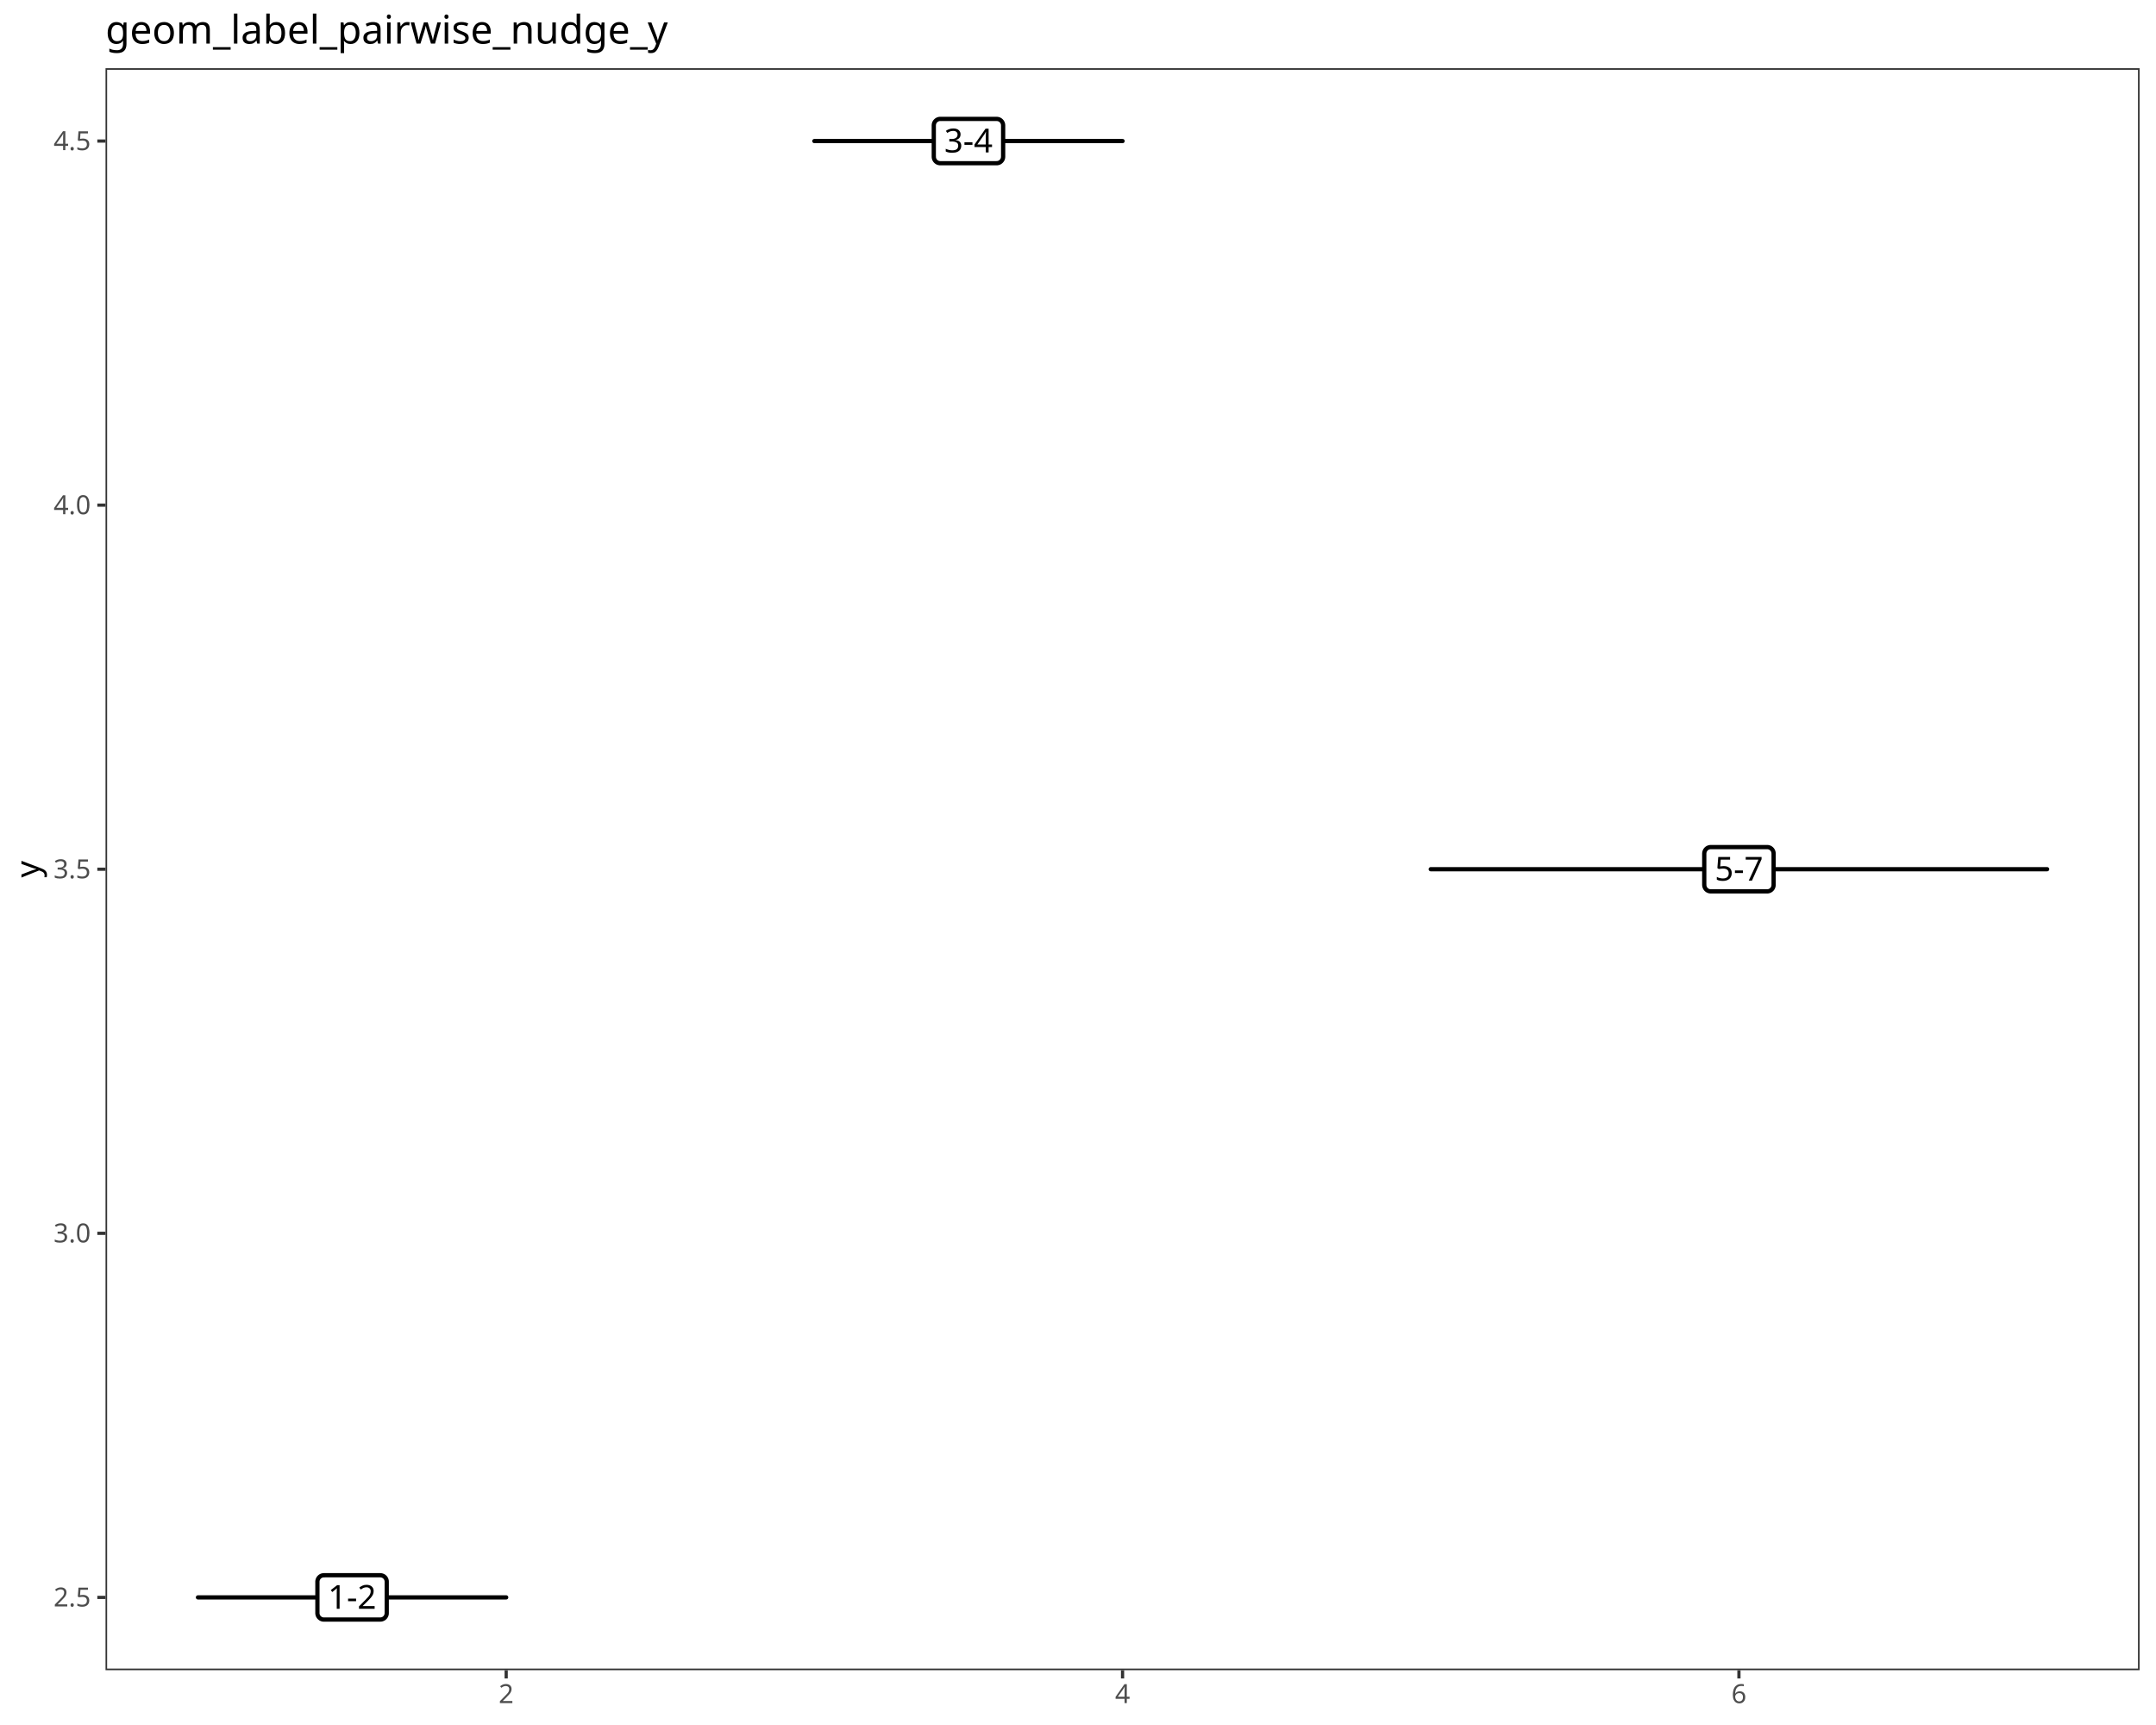
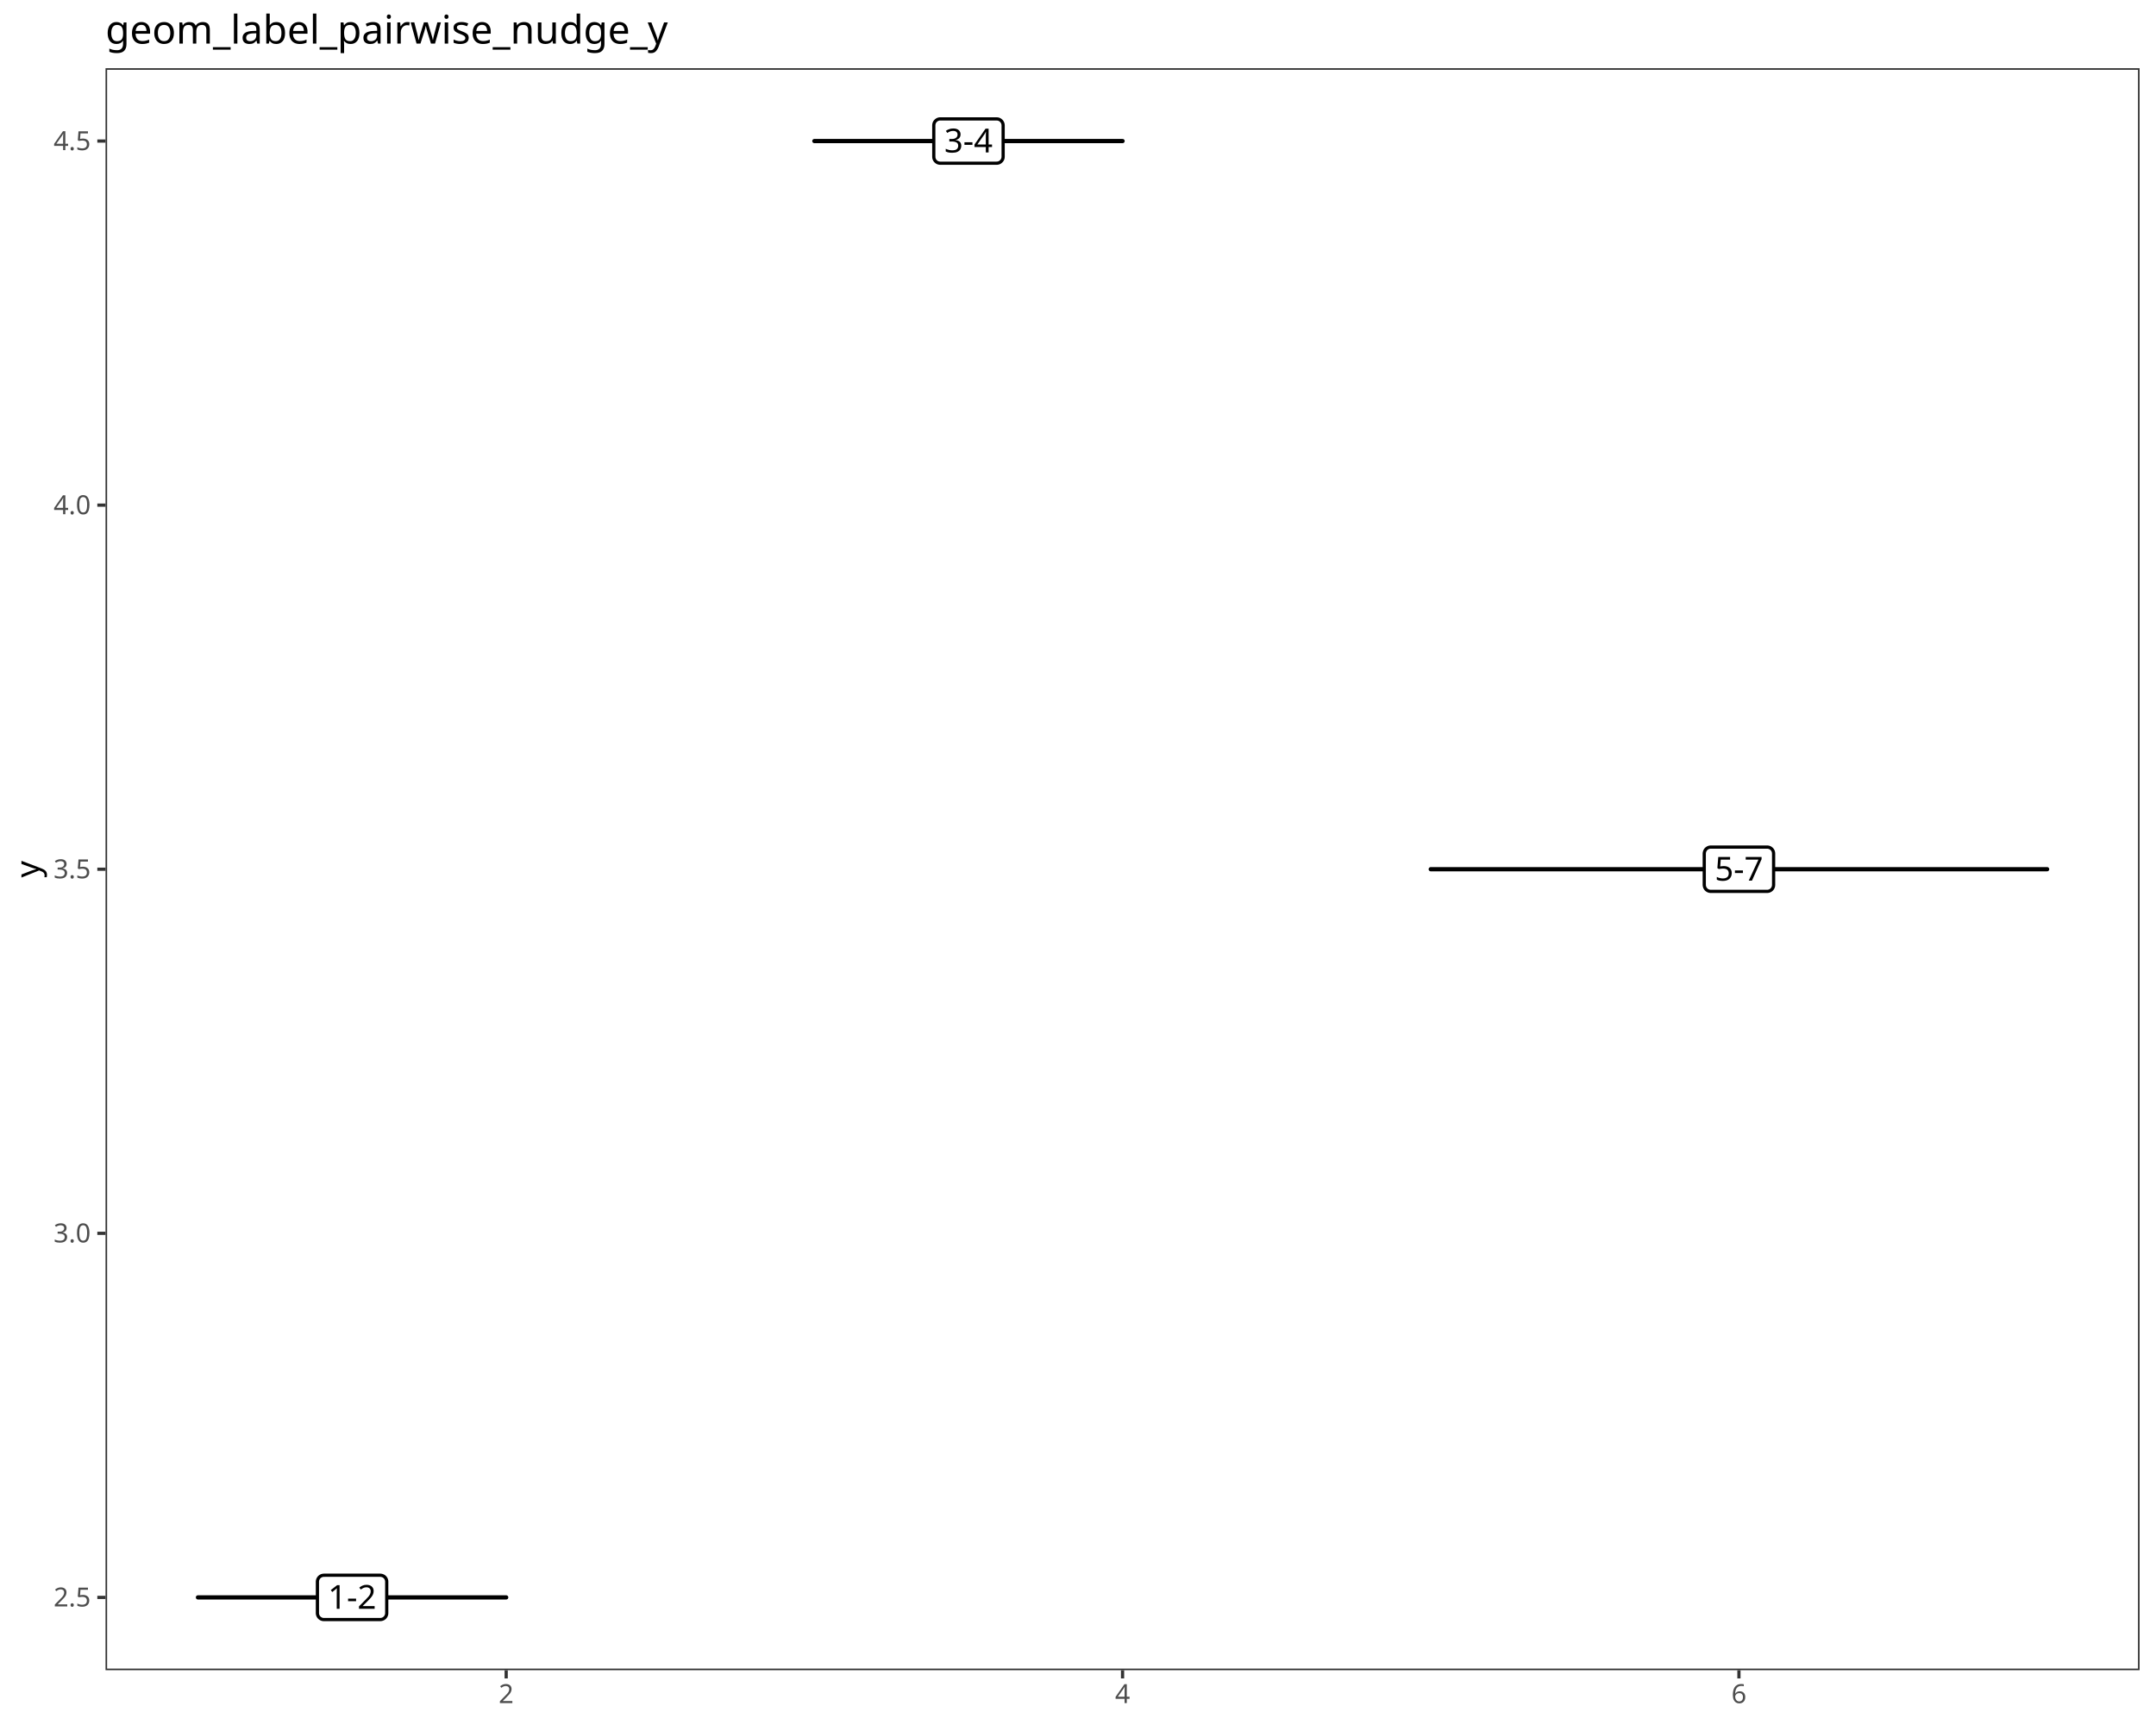
<svg xmlns="http://www.w3.org/2000/svg" class="svglite" data-engine-version="2.0" width="720.00pt" height="576.00pt" viewBox="0 0 720.00 576.00">
  <defs>
    <style type="text/css">
    .svglite line, .svglite polyline, .svglite polygon, .svglite path, .svglite rect, .svglite circle {
      fill: none;
      stroke: #000000;
      stroke-linecap: round;
      stroke-linejoin: round;
      stroke-miterlimit: 10.00;
    }
  </style>
  </defs>
  <rect width="100%" height="100%" style="stroke: none; fill: #FFFFFF;" />
  <defs>
    <clipPath id="cpMC4wMHw3MjAuMDB8MC4wMHw1NzYuMDA=">
      <rect x="0.00" y="0.00" width="720.00" height="576.00" />
    </clipPath>
  </defs>
  <g clip-path="url(#cpMC4wMHw3MjAuMDB8MC4wMHw1NzYuMDA=)">
    <rect x="0.00" y="0.00" width="720.00" height="576.00" style="stroke-width: 1.07; stroke: #FFFFFF; fill: #FFFFFF;" />
  </g>
  <defs>
    <clipPath id="cpMzUuMjR8NzE0LjUyfDIyLjc4fDU1Ny43MQ==">
      <rect x="35.24" y="22.78" width="679.28" height="534.92" />
    </clipPath>
  </defs>
  <g clip-path="url(#cpMzUuMjR8NzE0LjUyfDIyLjc4fDU1Ny43MQ==)">
    <rect x="35.24" y="22.78" width="679.28" height="534.92" style="stroke-width: 1.07; stroke: none; fill: #FFFFFF;" />
    <line x1="66.11" y1="533.39" x2="169.04" y2="533.39" style="stroke-width: 1.42;" />
-     <polygon points="108.16,540.79 126.99,540.79 126.91,540.79 127.25,540.77 127.59,540.70 127.92,540.58 128.22,540.41 128.49,540.19 128.72,539.93 128.91,539.63 129.04,539.31 129.13,538.98 129.15,538.63 129.15,538.63 129.15,528.15 129.15,528.15 129.13,527.81 129.04,527.47 128.91,527.15 128.72,526.85 128.49,526.59 128.22,526.37 127.92,526.20 127.59,526.08 127.25,526.01 126.99,525.99 108.16,525.99 108.42,526.01 108.07,525.99 107.73,526.04 107.39,526.13 107.08,526.28 106.79,526.48 106.54,526.72 106.33,527.00 106.17,527.31 106.06,527.64 106.00,527.98 106.00,528.15 106.00,538.63 106.00,538.46 106.00,538.80 106.06,539.15 106.17,539.48 106.33,539.78 106.54,540.06 106.79,540.30 107.08,540.50 107.39,540.65 107.73,540.75 108.07,540.79 " style="stroke-width: 1.42; fill: #FFFFFF;" />
+     <polygon points="108.16,540.79 126.99,540.79 126.91,540.79 127.25,540.77 127.59,540.70 127.92,540.58 128.22,540.41 128.49,540.19 128.72,539.93 128.91,539.63 129.04,539.31 129.13,538.98 129.15,538.63 129.15,538.63 129.15,528.15 129.15,528.15 129.13,527.81 129.04,527.47 128.91,527.15 128.72,526.85 128.49,526.59 128.22,526.37 127.92,526.20 127.59,526.08 127.25,526.01 126.99,525.99 108.16,525.99 108.42,526.01 108.07,525.99 107.73,526.04 107.39,526.13 107.08,526.28 106.79,526.48 106.54,526.72 106.33,527.00 106.17,527.31 106.06,527.64 106.00,527.98 106.00,528.15 106.00,538.63 106.00,538.46 106.00,538.80 106.06,539.15 106.17,539.48 106.33,539.78 106.54,540.06 106.79,540.30 107.08,540.50 107.39,540.65 107.73,540.75 108.07,540.79 " style="stroke-width: 1.07; fill: #FFFFFF;" />
    <text x="117.58" y="537.19" text-anchor="middle" style="font-size: 11.04px; font-family: sans;" textLength="15.96px" lengthAdjust="spacingAndGlyphs">1-2</text>
    <line x1="271.96" y1="47.10" x2="374.88" y2="47.10" style="stroke-width: 1.42;" />
-     <polygon points="314.00,54.50 332.84,54.50 332.75,54.50 333.10,54.48 333.44,54.41 333.76,54.29 334.06,54.11 334.33,53.89 334.56,53.63 334.75,53.34 334.89,53.02 334.97,52.68 335.00,52.34 335.00,52.34 335.00,41.86 335.00,41.86 334.97,41.51 334.89,41.18 334.75,40.86 334.56,40.56 334.33,40.30 334.06,40.08 333.76,39.91 333.44,39.78 333.10,39.72 332.84,39.70 314.00,39.70 314.26,39.72 313.91,39.70 313.57,39.74 313.23,39.84 312.92,39.99 312.63,40.19 312.38,40.43 312.17,40.70 312.01,41.01 311.90,41.34 311.85,41.69 311.84,41.86 311.84,52.34 311.85,52.16 311.85,52.51 311.90,52.85 312.01,53.18 312.17,53.49 312.38,53.77 312.63,54.01 312.92,54.21 313.23,54.36 313.57,54.45 313.91,54.50 " style="stroke-width: 1.42; fill: #FFFFFF;" />
+     <polygon points="314.00,54.50 332.84,54.50 332.75,54.50 333.10,54.48 333.44,54.41 333.76,54.29 334.06,54.11 334.33,53.89 334.56,53.63 334.75,53.34 334.89,53.02 334.97,52.68 335.00,52.34 335.00,52.34 335.00,41.86 335.00,41.86 334.97,41.51 334.89,41.18 334.75,40.86 334.56,40.56 334.33,40.30 334.06,40.08 333.76,39.91 333.44,39.78 333.10,39.72 332.84,39.70 314.00,39.70 314.26,39.72 313.91,39.70 313.57,39.74 313.23,39.84 312.92,39.99 312.63,40.19 312.38,40.43 312.17,40.70 312.01,41.01 311.90,41.34 311.85,41.69 311.84,41.86 311.84,52.34 311.85,52.16 311.85,52.51 311.90,52.85 312.01,53.18 312.17,53.49 312.38,53.77 312.63,54.01 312.92,54.21 313.23,54.36 313.57,54.45 313.91,54.50 " style="stroke-width: 1.07; fill: #FFFFFF;" />
    <text x="323.42" y="50.90" text-anchor="middle" style="font-size: 11.04px; font-family: sans;" textLength="15.96px" lengthAdjust="spacingAndGlyphs">3-4</text>
    <line x1="477.80" y1="290.24" x2="683.64" y2="290.24" style="stroke-width: 1.42;" />
-     <polygon points="571.30,297.64 590.14,297.64 590.05,297.64 590.40,297.63 590.74,297.56 591.07,297.43 591.37,297.26 591.64,297.04 591.87,296.78 592.05,296.49 592.19,296.17 592.27,295.83 592.30,295.48 592.30,295.48 592.30,285.01 592.30,285.01 592.27,284.66 592.19,284.32 592.05,284.00 591.87,283.71 591.64,283.45 591.37,283.23 591.07,283.05 590.74,282.93 590.40,282.86 590.14,282.85 571.30,282.85 571.56,282.86 571.22,282.85 570.87,282.89 570.54,282.99 570.22,283.14 569.94,283.33 569.69,283.57 569.48,283.85 569.32,284.16 569.21,284.49 569.15,284.83 569.14,285.01 569.14,295.48 569.15,295.31 569.15,295.66 569.21,296.00 569.32,296.33 569.48,296.64 569.69,296.92 569.94,297.16 570.22,297.35 570.54,297.50 570.87,297.60 571.22,297.64 " style="stroke-width: 1.42; fill: #FFFFFF;" />
+     <polygon points="571.30,297.64 590.14,297.64 590.05,297.64 590.40,297.63 590.74,297.56 591.07,297.43 591.37,297.26 591.64,297.04 591.87,296.78 592.05,296.49 592.19,296.17 592.27,295.83 592.30,295.48 592.30,295.48 592.30,285.01 592.30,285.01 592.27,284.66 592.19,284.32 592.05,284.00 591.87,283.71 591.64,283.45 591.37,283.23 591.07,283.05 590.74,282.93 590.40,282.86 590.14,282.85 571.30,282.85 571.56,282.86 571.22,282.85 570.87,282.89 570.54,282.99 570.22,283.14 569.94,283.33 569.69,283.57 569.48,283.85 569.32,284.16 569.21,284.49 569.15,284.83 569.14,285.01 569.14,295.48 569.15,295.31 569.15,295.66 569.21,296.00 569.32,296.33 569.48,296.64 569.69,296.92 569.94,297.16 570.22,297.35 570.54,297.50 570.87,297.60 571.22,297.64 " style="stroke-width: 1.07; fill: #FFFFFF;" />
    <text x="580.72" y="294.04" text-anchor="middle" style="font-size: 11.04px; font-family: sans;" textLength="15.96px" lengthAdjust="spacingAndGlyphs">5-7</text>
    <rect x="35.24" y="22.78" width="679.28" height="534.92" style="stroke-width: 1.07; stroke: #333333;" />
  </g>
  <g clip-path="url(#cpMC4wMHw3MjAuMDB8MC4wMHw1NzYuMDA=)">
    <text x="30.31" y="536.42" text-anchor="end" style="font-size: 8.80px; fill: #4D4D4D; font-family: sans;" textLength="12.23px" lengthAdjust="spacingAndGlyphs">2.5</text>
    <text x="30.31" y="414.85" text-anchor="end" style="font-size: 8.80px; fill: #4D4D4D; font-family: sans;" textLength="12.23px" lengthAdjust="spacingAndGlyphs">3.0</text>
    <text x="30.31" y="293.27" text-anchor="end" style="font-size: 8.80px; fill: #4D4D4D; font-family: sans;" textLength="12.23px" lengthAdjust="spacingAndGlyphs">3.5</text>
    <text x="30.31" y="171.70" text-anchor="end" style="font-size: 8.80px; fill: #4D4D4D; font-family: sans;" textLength="12.23px" lengthAdjust="spacingAndGlyphs">4.0</text>
    <text x="30.31" y="50.13" text-anchor="end" style="font-size: 8.80px; fill: #4D4D4D; font-family: sans;" textLength="12.23px" lengthAdjust="spacingAndGlyphs">4.5</text>
    <polyline points="32.50,533.39 35.24,533.39 " style="stroke-width: 1.07; stroke: #333333; stroke-linecap: butt;" />
    <polyline points="32.50,411.82 35.24,411.82 " style="stroke-width: 1.07; stroke: #333333; stroke-linecap: butt;" />
    <polyline points="32.50,290.24 35.24,290.24 " style="stroke-width: 1.07; stroke: #333333; stroke-linecap: butt;" />
    <polyline points="32.50,168.67 35.24,168.67 " style="stroke-width: 1.07; stroke: #333333; stroke-linecap: butt;" />
    <polyline points="32.50,47.10 35.24,47.10 " style="stroke-width: 1.07; stroke: #333333; stroke-linecap: butt;" />
    <polyline points="169.04,560.45 169.04,557.71 " style="stroke-width: 1.07; stroke: #333333; stroke-linecap: butt;" />
    <polyline points="374.88,560.45 374.88,557.71 " style="stroke-width: 1.07; stroke: #333333; stroke-linecap: butt;" />
    <polyline points="580.72,560.45 580.72,557.71 " style="stroke-width: 1.07; stroke: #333333; stroke-linecap: butt;" />
    <text x="169.04" y="568.69" text-anchor="middle" style="font-size: 8.80px; fill: #4D4D4D; font-family: sans;" textLength="4.89px" lengthAdjust="spacingAndGlyphs">2</text>
    <text x="374.88" y="568.69" text-anchor="middle" style="font-size: 8.80px; fill: #4D4D4D; font-family: sans;" textLength="4.89px" lengthAdjust="spacingAndGlyphs">4</text>
    <text x="580.72" y="568.69" text-anchor="middle" style="font-size: 8.80px; fill: #4D4D4D; font-family: sans;" textLength="4.89px" lengthAdjust="spacingAndGlyphs">6</text>
    <text transform="translate(13.05,290.24) rotate(-90)" text-anchor="middle" style="font-size: 11.00px; font-family: sans;" textLength="5.50px" lengthAdjust="spacingAndGlyphs">y</text>
    <text x="35.24" y="14.56" style="font-size: 13.20px; font-family: sans;" textLength="182.02px" lengthAdjust="spacingAndGlyphs">geom_label_pairwise_nudge_y</text>
  </g>
</svg>
